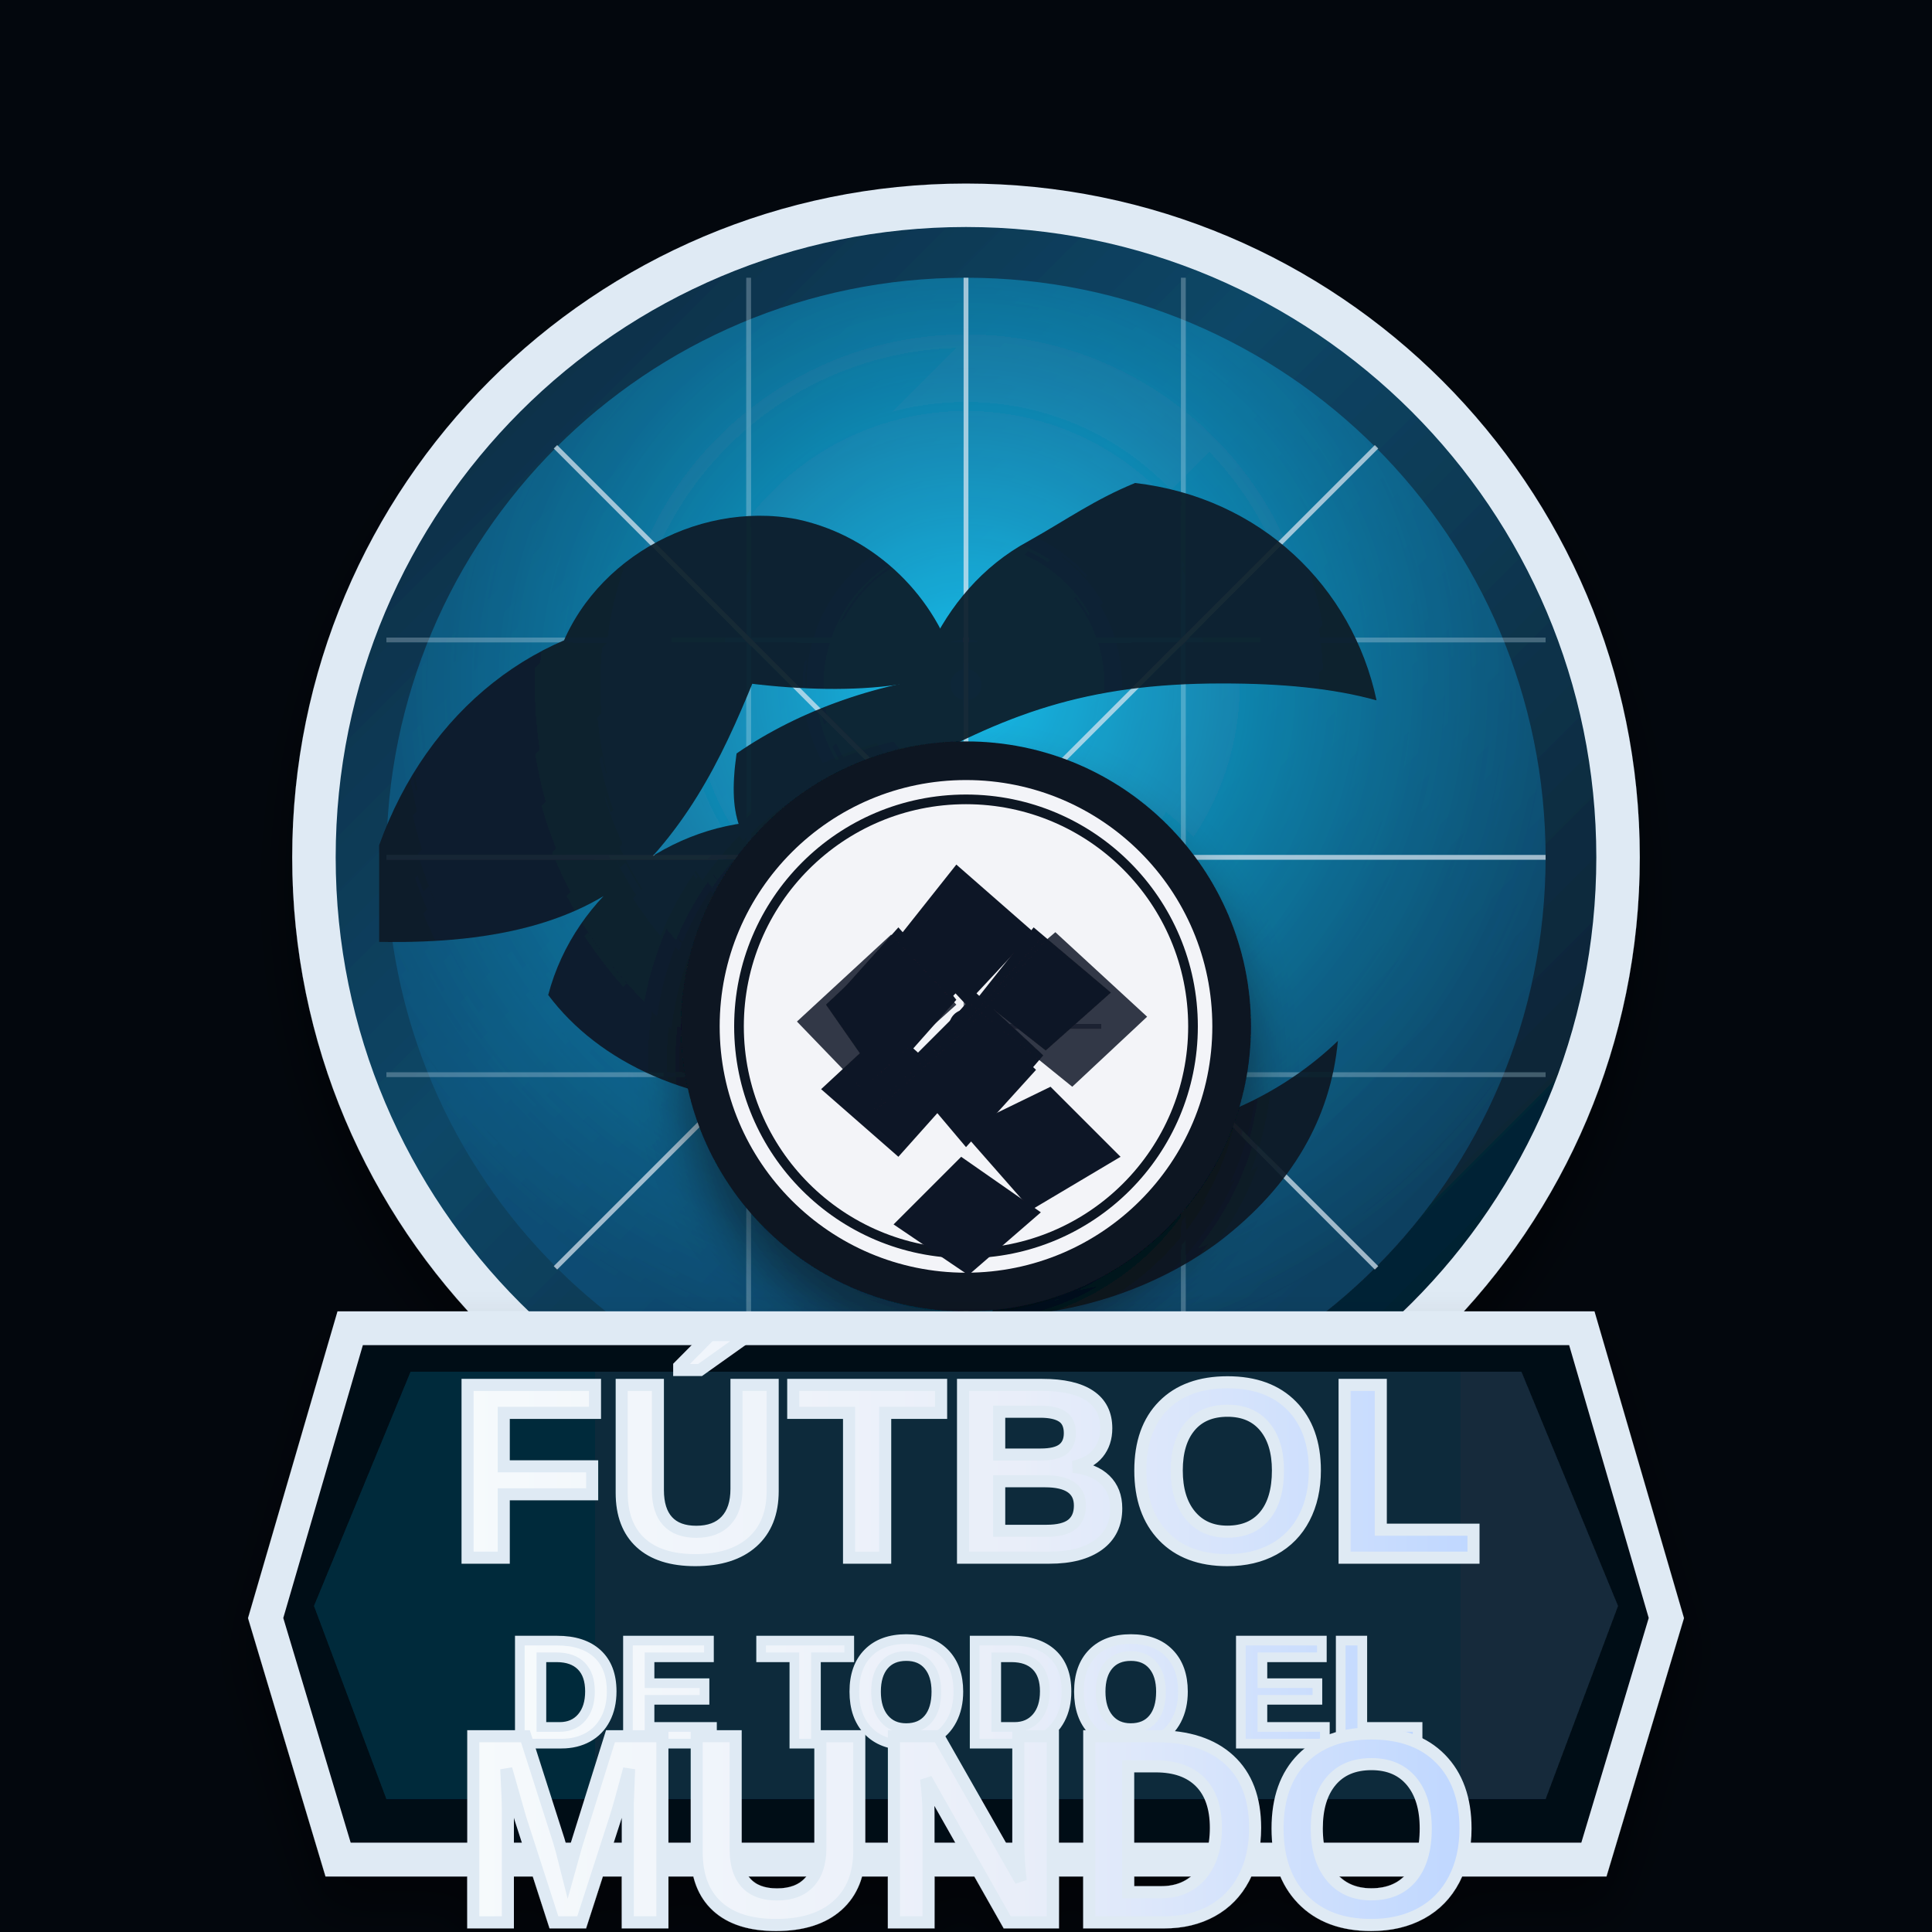
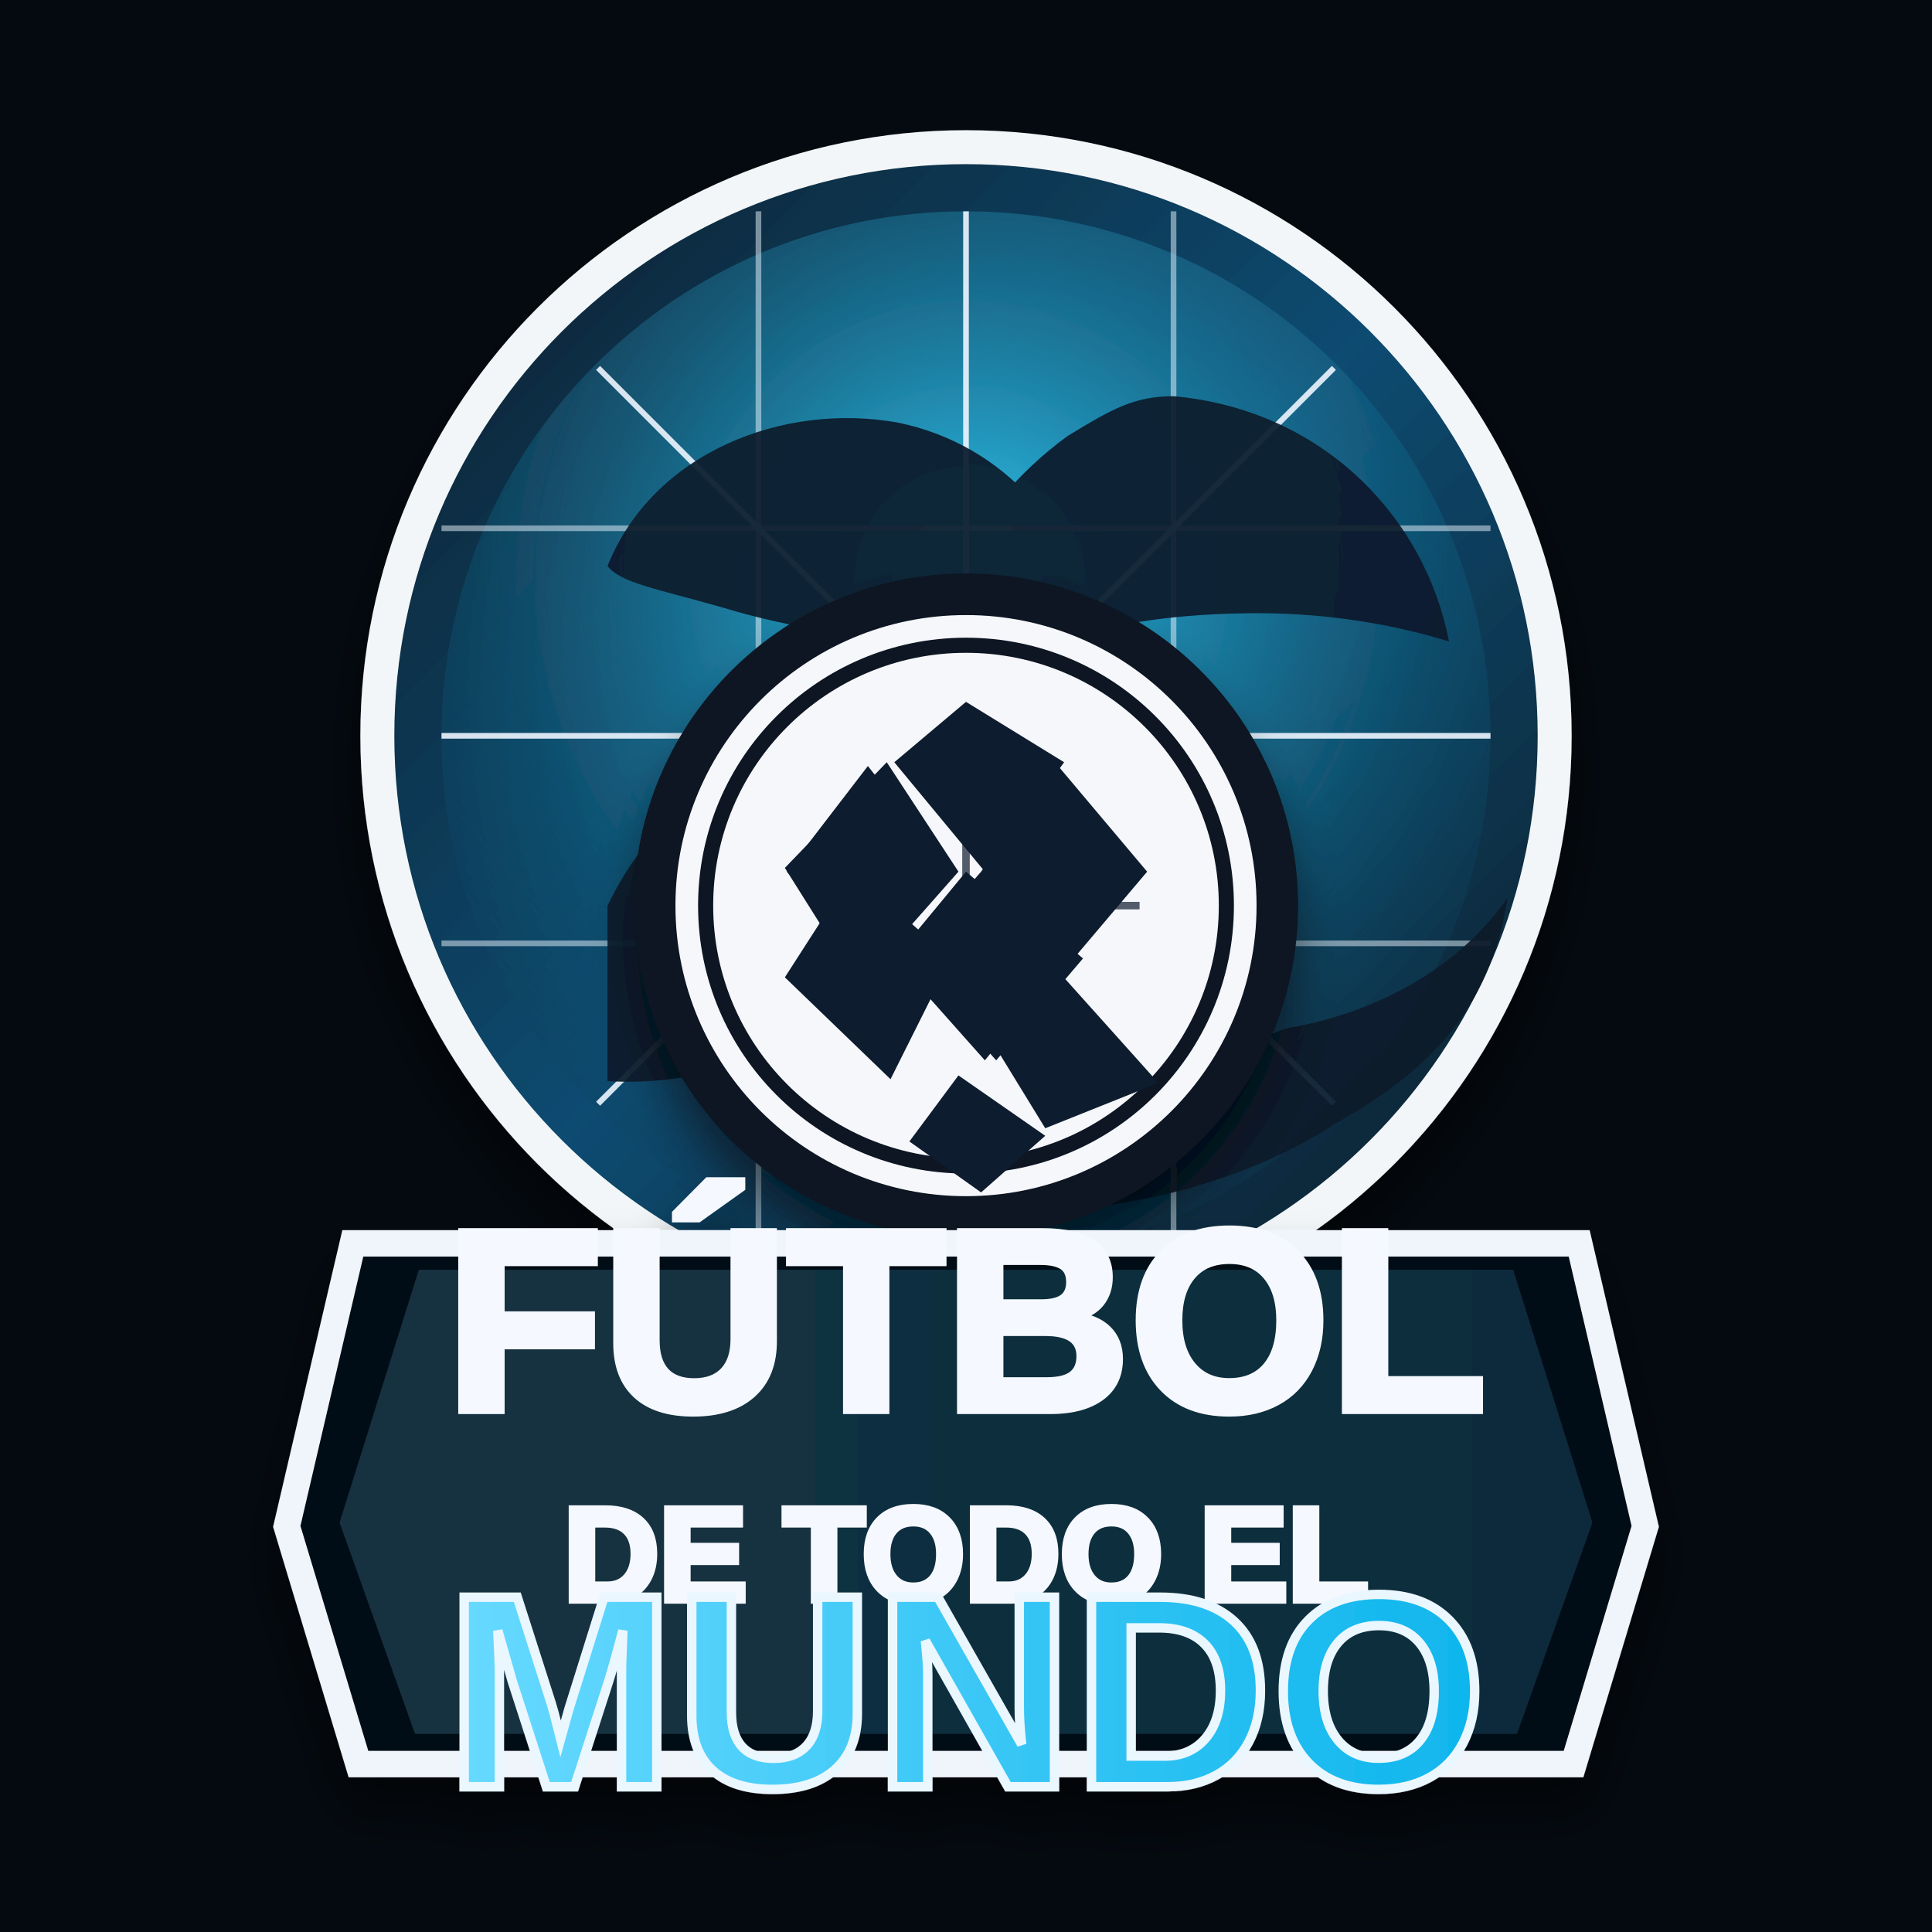
- <svg xmlns="http://www.w3.org/2000/svg" viewBox="0 0 800 800" role="img" aria-labelledby="title desc">
+ <svg xmlns="http://www.w3.org/2000/svg" viewBox="0 0 1024 1024" role="img" aria-labelledby="title desc">
  <defs>
-     <linearGradient id="bgGrad" x1="0" x2="1" y1="0" y2="1">
-       <stop offset="0%" stop-color="#0a2337" />
-       <stop offset="40%" stop-color="#0c4767" />
-       <stop offset="100%" stop-color="#041520" />
+     <linearGradient id="bg" x1="0" x2="1" y1="0" y2="1">
+       <stop offset="0%" stop-color="#0d1d2a" />
+       <stop offset="50%" stop-color="#0c4b71" />
+       <stop offset="100%" stop-color="#071a23" />
    </linearGradient>
-     <radialGradient id="innerGlow" cx="50%" cy="35%" r="60%">
-       <stop offset="0%" stop-color="#1ad0ff" stop-opacity="0.95" />
-       <stop offset="100%" stop-color="#0d5b8a" stop-opacity="0.55" />
+     <radialGradient id="globeGlow" cx="50%" cy="35%" r="60%">
+       <stop offset="0%" stop-color="#34d5ff" stop-opacity="0.9" />
+       <stop offset="100%" stop-color="#0c4260" stop-opacity="0.2" />
    </radialGradient>
-     <linearGradient id="textGrad" x1="0" x2="1">
-       <stop offset="0%" stop-color="#f6fafc" />
-       <stop offset="55%" stop-color="#e9eef9" />
-       <stop offset="100%" stop-color="#bfd7ff" />
-     </linearGradient>
-     <linearGradient id="accentGrad" x1="0" x2="1">
-       <stop offset="0%" stop-color="#00d9ff" />
-       <stop offset="100%" stop-color="#69d8ff" />
+     <linearGradient id="textBlue" x1="0" x2="1">
+       <stop offset="0%" stop-color="#67d9ff" />
+       <stop offset="100%" stop-color="#0fb6ed" />
    </linearGradient>
    <filter id="shadow" x="-20%" y="-20%" width="140%" height="140%">
-       <feDropShadow dx="0" dy="14" stdDeviation="10" flood-color="#000" flood-opacity="0.45" />
+       <feDropShadow dx="0" dy="18" stdDeviation="12" flood-color="#000" flood-opacity="0.5" />
    </filter>
  </defs>
-   <rect width="800" height="800" fill="#03070d" />
-   <g transform="translate(400 355)" filter="url(#shadow)">
-     <circle r="270" fill="url(#bgGrad)" stroke="#dfeaf4" stroke-width="18" />
-     <circle r="240" fill="url(#innerGlow)" opacity="0.9" />
-     <g stroke="#dfeaf4" stroke-width="2" opacity="0.7">
-       <path d="M-240 0H240M0 -240V240M-170 -170L170 170M170 -170L-170 170" />
-       <path d="M-240 90H240M-240 -90H240M90 -240V240M-90 -240V240" opacity="0.4" />
+   <rect width="1024" height="1024" fill="#050a10" />
+   <g transform="translate(512 390)" filter="url(#shadow)">
+     <circle r="312" fill="url(#bg)" stroke="#f3f6f8" stroke-width="18" />
+     <circle r="278" fill="url(#globeGlow)" />
+     <g opacity="0.9" stroke="#edf5ff" stroke-width="3">
+       <path d="M-278 0H278M0 -278V278M-195 -195L195 195M195 -195L-195 195" />
+       <path d="M-278 110H278M-278 -110H278M110 -278V278M-110 -278V278" opacity="0.55" />
    </g>
-     <g fill="#0a1723" opacity="0.9">
-       <path d="M-170 -80c12-42 58-68 100-60 33 7 58 33 66 62-27 12-76 10-120 0-18-5-35-7-46-2zm90 65c58 0 99 28 115 80-25 25-58 38-99 38-50 0-88-18-109-46 11-42 51-72 93-72zm-163 10c20-56 66-92 120-95 17 0 31 2 43 7-14 35-26 67-52 95-24 24-61 34-111 33z" />
-       <path d="M70 -155c52 6 90 43 100 90-18-5-39-7-64-7-57 0-90 13-133 37 0-30 14-75 53-96 16-9 27-17 44-24zm-165 112c26-18 60-30 95-33-8 27-6 55 5 85-25 5-52 5-80-4-18-8-24-20-20-48zm172 157c26-4 54-16 77-38-3 32-19 60-49 83-24 18-58 31-95 31 12-28 36-57 67-76z" />
+     <g fill="#091a2a" opacity="0.92">
+       <path d="M-190 -90c24-60 93-87 154-76 58 12 93 58 104 104-42 16-125 16-197-6-35-10-54-13-61-22z" />
+       <path d="M110 -180c78 7 133 63 146 130-29-9-64-15-101-15-82 0-138 20-182 55 1-48 27-110 81-149 23-14 35-21 56-21z" />
+       <path d="M-190 90c27-56 84-99 158-110 20-2 38 1 54 10-23 53-41 106-82 151-29 29-86 45-130 42z" />
+       <path d="M170 155c42-7 88-28 117-69-9 59-42 92-92 120-38 25-92 42-143 45 26-44 66-77 118-96z" />
    </g>
-     <g transform="translate(0 70)" filter="url(#shadow)">
-       <circle r="110" fill="#f3f4f8" stroke="#0d1320" stroke-width="16" />
-       <circle r="94" fill="#f3f4f8" stroke="#0d1320" stroke-width="4" />
-       <path d="M-28 -41 L-4 -14 L-29 12 L-54 -12 Z" fill="#111827" />
-       <path d="M4 -14 L32 12 L7 41 L-19 12 Z" fill="#111827" />
-       <path d="M-58 -9 L-26 -39 L-4 -11 L-35 24 Z" fill="#111827" />
-       <path d="M28 -41 L60 -14 L33 10 L5 -12 Z" fill="#111827" />
-       <path d="M-4 -67 L28 -39 L0 -9 L-27 -38 Z" fill="#111827" />
-       <path d="M0 -9 L29 18 L0 50 L-27 18 Z" fill="#111827" />
-       <path d="M-60 26 L-28 54 L-3 26 L-32 0 Z" fill="#111827" />
-       <path d="M35 25 L64 54 L27 76 L-2 43 Z" fill="#111827" />
-       <path d="M-2 54 L31 77 L1 103 L-30 82 Z" fill="#111827" />
-       <path d="M-4 -9 L-43 26 L-70 -2 L-31 -38 Z" fill="#111827" opacity="0.85" />
-       <path d="M2 -9 L44 25 L75 -4 L37 -39 Z" fill="#111827" opacity="0.85" />
-       <circle r="7" fill="#111827" cx="0" cy="0" />
-       <path d="M0 0 L0 -56 M0 0 L56 0 M0 0 L-38 34 M0 0 L32 -36" stroke="#111827" stroke-width="2" opacity="0.6" />
+     <g transform="translate(0 90)" filter="url(#shadow)">
+       <circle r="165" fill="#f5f7fb" stroke="#0c1420" stroke-width="22" />
+       <circle r="138" fill="#f5f7fb" stroke="#0c1420" stroke-width="8" />
+       <path d="M-52 -74L-8 -18L-53 28L-95 -18Z" fill="#0d1a2d" />
+       <path d="M8 -18L62 28L16 82L-32 28Z" fill="#0d1a2d" />
+       <path d="M-96 -20L-42 -76L-4 -18L-57 42Z" fill="#0d1a2d" />
+       <path d="M48 -75L96 -18L52 34L8 -18Z" fill="#0d1a2d" />
+       <path d="M0 -108L52 -76L10 -18L-38 -76Z" fill="#0d1a2d" />
+       <path d="M0 -18L54 28L10 82L-38 28Z" fill="#0d1a2d" />
+       <path d="M-96 38L-40 92L-8 28L-60 -18Z" fill="#0d1a2d" />
+       <path d="M50 36L102 94L42 118L4 56Z" fill="#0d1a2d" />
+       <path d="M-4 90L42 122L8 152L-30 125Z" fill="#0d1a2d" />
+       <path d="M0 0L0 -92M0 0L92 0M0 0L-66 60M0 0L58 -62" stroke="#0d1a2d" stroke-width="4" opacity="0.7" />
    </g>
  </g>
-   <g transform="translate(400 650)" filter="url(#shadow)">
-     <path d="M-290 20 L-255 -100 H255 L290 20 L260 120 H-260 Z" fill="#040c17" stroke="#dfeaf4" stroke-width="14" />
-     <path d="M-270 15 L-230 -82 H230 L270 15 L240 95 H-240 Z" fill="url(#accentGrad)" opacity="0.16" />
-     <text x="0" y="-5" text-anchor="middle" font-size="104" font-weight="900" font-family="Arial Black, Arial, sans-serif" letter-spacing="1" fill="url(#textGrad)" stroke="#dfeaf4" stroke-width="5">FÚTBOL</text>
-     <text x="0" y="72" text-anchor="middle" font-size="62" font-weight="800" font-family="Arial Black, Arial, sans-serif" fill="url(#textGrad)" stroke="#dfeaf4" stroke-width="4">DE TODO EL</text>
-     <text x="0" y="146" text-anchor="middle" font-size="112" font-weight="900" font-family="Arial Black, Arial, sans-serif" fill="url(#textGrad)" stroke="#dfeaf4" stroke-width="5">MUNDO</text>
+   <g transform="translate(512 777)" filter="url(#shadow)">
+     <path d="M-360 32L-325 -118H325L360 32L322 158H-322Z" fill="#060d16" stroke="#f0f5fb" stroke-width="14" />
+     <path d="M-332 30L-290 -104H290L332 30L292 142H-292Z" fill="url(#textBlue)" opacity="0.18" />
+     <text x="0" y="-30" text-anchor="middle" font-size="136" font-weight="900" font-family="Arial Black, Arial, sans-serif" fill="#f5f9ff" stroke="#f5f9ff" stroke-width="5">FÚTBOL</text>
+     <text x="0" y="71" text-anchor="middle" font-size="70" font-weight="800" font-family="Arial Black, Arial, sans-serif" fill="#f5f9ff" stroke="#f5f9ff" stroke-width="4">DE TODO EL</text>
+     <text x="0" y="170" text-anchor="middle" font-size="146" font-weight="900" font-family="Arial Black, Arial, sans-serif" fill="url(#textBlue)" stroke="#eaf7ff" stroke-width="5">MUNDO</text>
  </g>
</svg>
